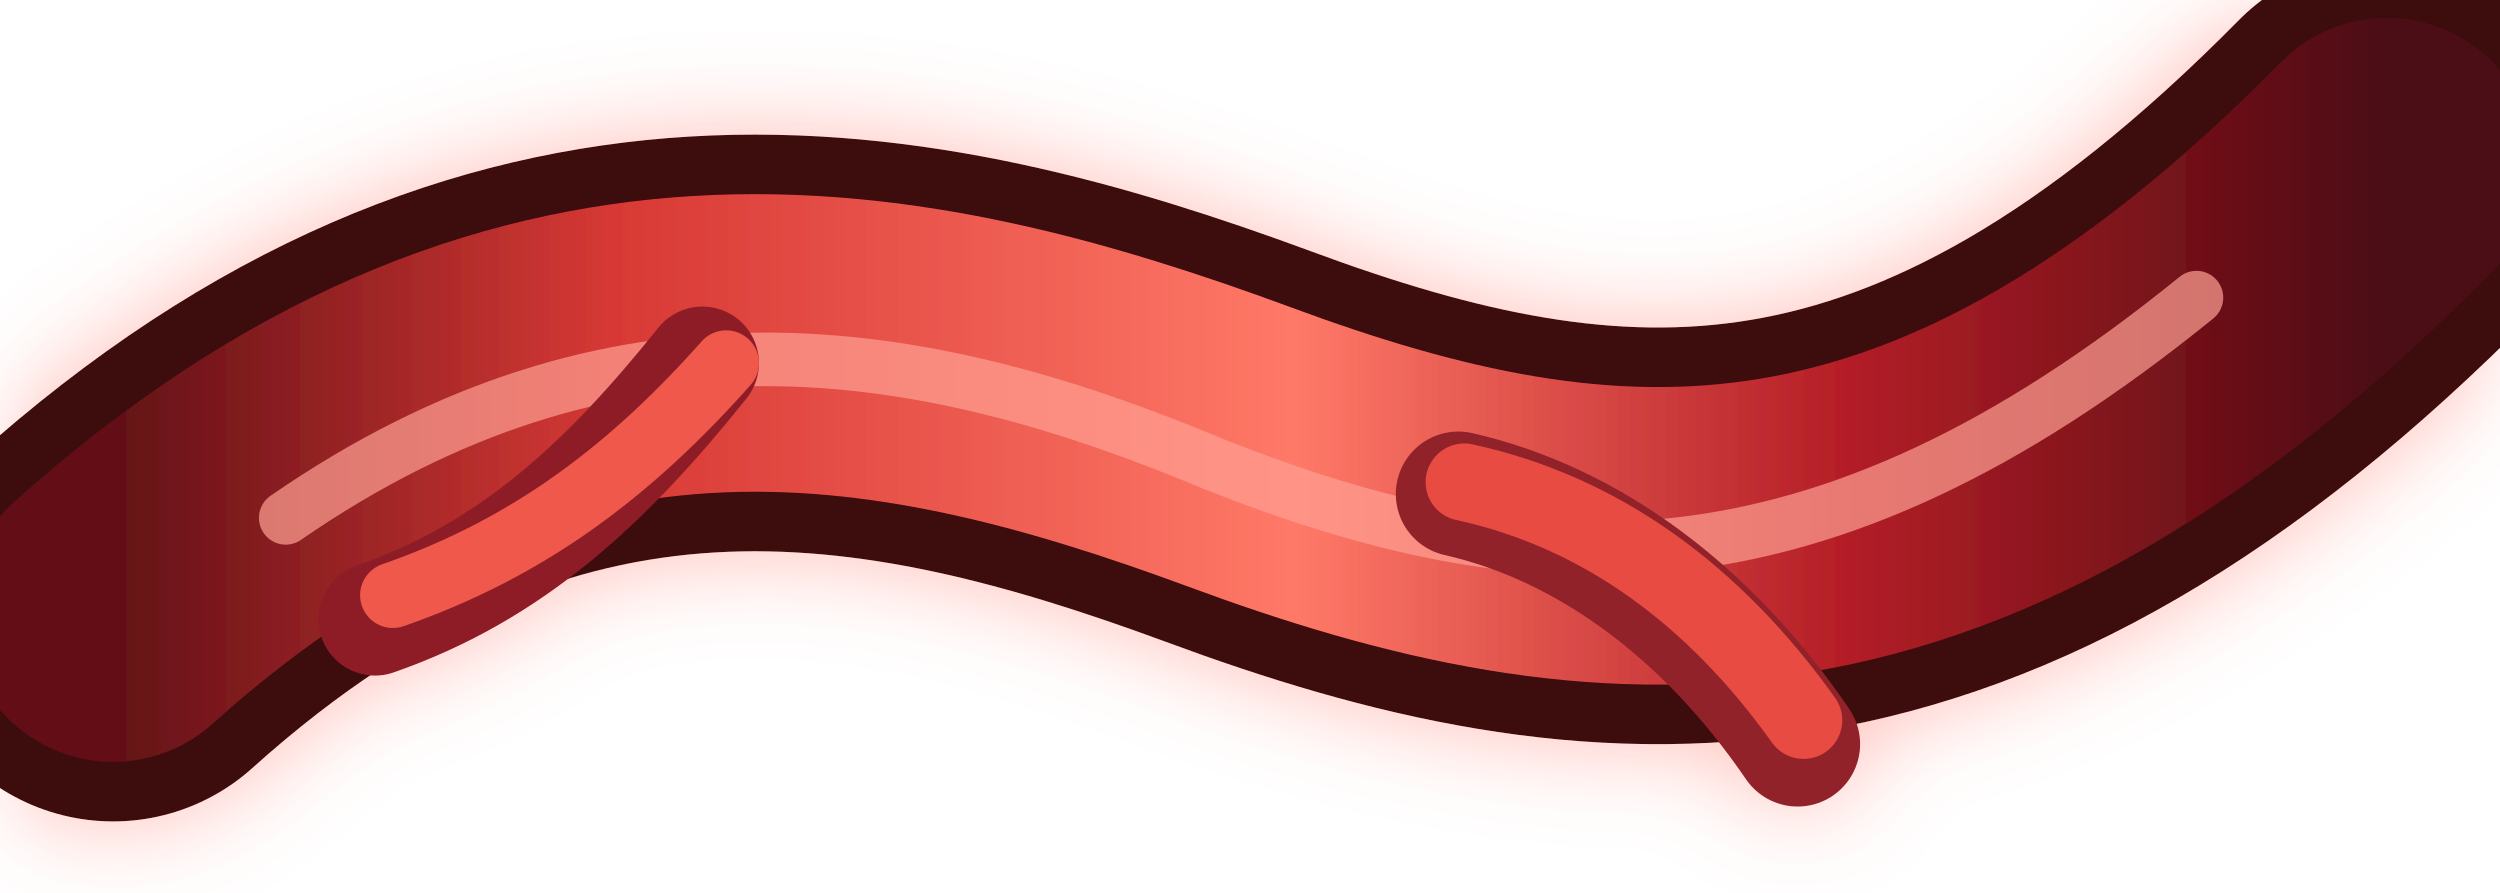
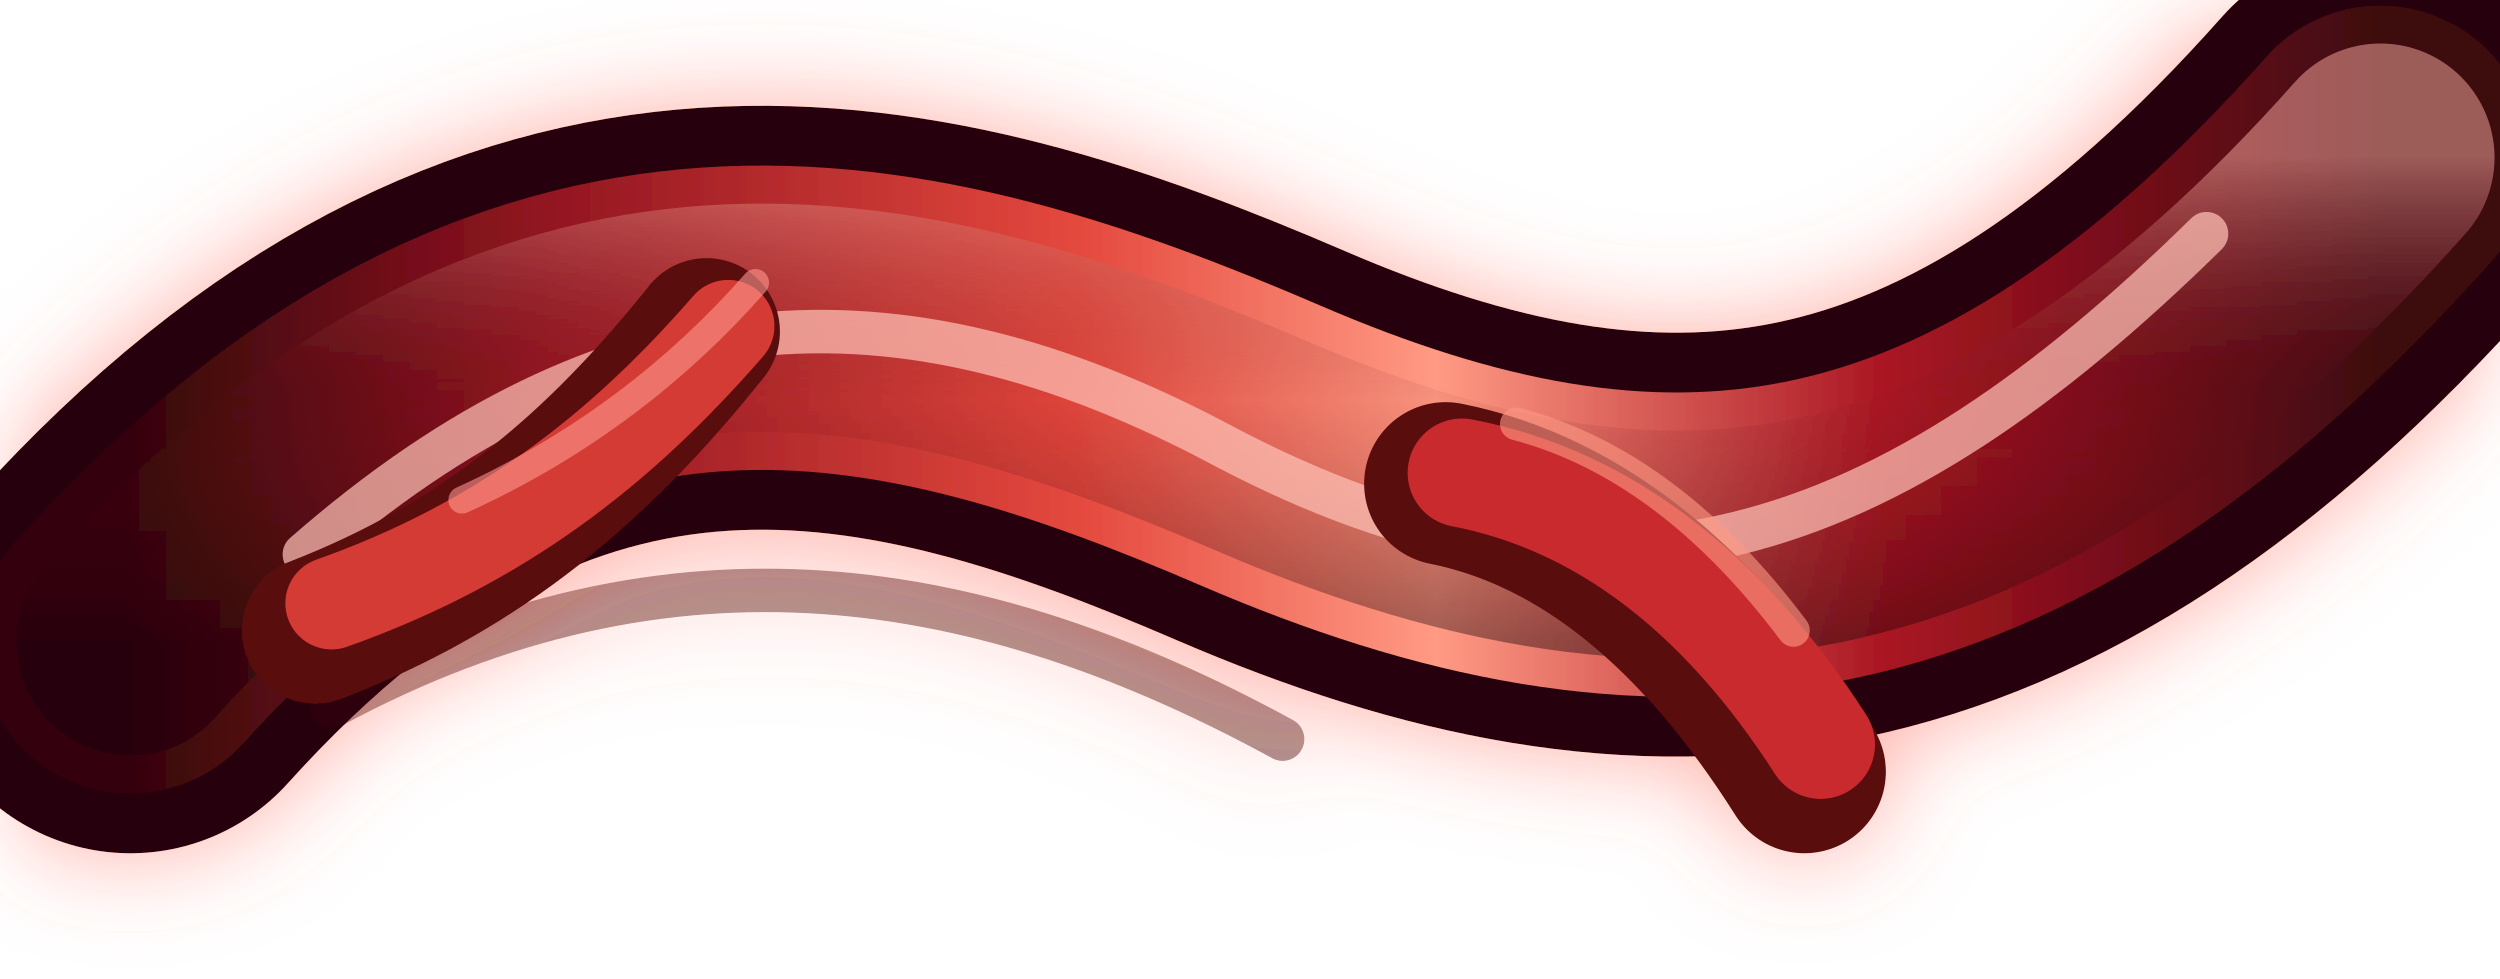
- <svg xmlns="http://www.w3.org/2000/svg" viewBox="0 0 420 150">
+ <svg xmlns="http://www.w3.org/2000/svg" viewBox="0 0 460 180">
  <defs>
    <linearGradient id="blood" x1="0" x2="1">
-       <stop offset="0" stop-color="#631117" />
-       <stop offset=".22" stop-color="#d83935" />
-       <stop offset=".52" stop-color="#ff7968" />
-       <stop offset=".76" stop-color="#b51f27" />
-       <stop offset="1" stop-color="#4c0a12" />
+       <stop offset="0" stop-color="#34050b" />
+       <stop offset=".18" stop-color="#8f1420" />
+       <stop offset=".42" stop-color="#e4483d" />
+       <stop offset=".58" stop-color="#ff9a84" />
+       <stop offset=".78" stop-color="#a91522" />
+       <stop offset="1" stop-color="#3c0710" />
    </linearGradient>
-     <filter id="shadow" x="-20%" y="-40%" width="140%" height="180%">
-       <feDropShadow dx="0" dy="8" stdDeviation="9" flood-color="#000" flood-opacity=".45" />
-       <feDropShadow dx="0" dy="0" stdDeviation="8" flood-color="#ff7060" flood-opacity=".45" />
+     <linearGradient id="rim" x1="0" x2="0" y1="0" y2="1">
+       <stop offset="0" stop-color="#ffb0a4" stop-opacity=".9" />
+       <stop offset=".5" stop-color="#6e0d15" stop-opacity=".1" />
+       <stop offset="1" stop-color="#170207" stop-opacity=".75" />
+     </linearGradient>
+     <filter id="shadow" x="-20%" y="-45%" width="140%" height="190%">
+       <feDropShadow dx="0" dy="12" stdDeviation="10" flood-color="#000" flood-opacity=".5" />
+       <feDropShadow dx="0" dy="0" stdDeviation="9" flood-color="#ff5c4d" flood-opacity=".5" />
    </filter>
  </defs>
+   <rect width="460" height="180" fill="none" />
  <g filter="url(#shadow)" fill="none" stroke-linecap="round">
-     <path d="M19 103C88 41 151 54 208 75c62 23 119 28 193-47" stroke="#3c0710" stroke-width="70" />
-     <path d="M19 103C88 41 151 54 208 75c62 23 119 28 193-47" stroke="url(#blood)" stroke-width="50" />
-     <path d="M48 87C103 49 154 57 204 78c53 21 101 24 165-28" stroke="#ffa093" stroke-width="9" opacity=".7" />
-     <path d="M245 83c22 5 42 20 57 42" stroke="#92202a" stroke-width="21" />
-     <path d="M246 81c23 5 42 19 57 40" stroke="#e74b43" stroke-width="13" />
-     <path d="M118 61c-16 20-32 35-55 43" stroke="#8e1e27" stroke-width="19" />
-     <path d="M122 61c-16 18-33 31-56 39" stroke="#ef594c" stroke-width="11" />
+     <path d="M24 118C98 36 167 54 232 82c72 31 134 28 206-53" stroke="#25030a" stroke-width="78" />
+     <path d="M24 118C98 36 167 54 232 82c72 31 134 28 206-53" stroke="url(#blood)" stroke-width="56" />
+     <path d="M24 118C98 36 167 54 232 82c72 31 134 28 206-53" stroke="url(#rim)" stroke-width="42" opacity=".55" />
+     <path d="M56 102c56-49 109-52 169-20 70 37 122 19 181-39" stroke="#ffc1b6" stroke-width="8" opacity=".72" />
+     <path d="M61 130c63-34 120-24 175 6" stroke="#39050b" stroke-width="8" opacity=".45" />
+     <path d="M266 89c25 5 47 23 66 53" stroke="#5a0710" stroke-width="30" />
+     <path d="M269 87c26 5 48 22 66 50" stroke="#c92b2d" stroke-width="20" />
+     <path d="M279 78c19 5 36 18 51 38" stroke="#ff9a84" stroke-width="6" opacity=".6" />
+     <path d="M130 61c-20 25-41 43-72 55" stroke="#5a0710" stroke-width="27" />
+     <path d="M134 60c-20 23-42 40-73 51" stroke="#d43a34" stroke-width="17" />
+     <path d="M139 52c-14 16-32 30-54 40" stroke="#ff9d90" stroke-width="5" opacity=".58" />
  </g>
</svg>
